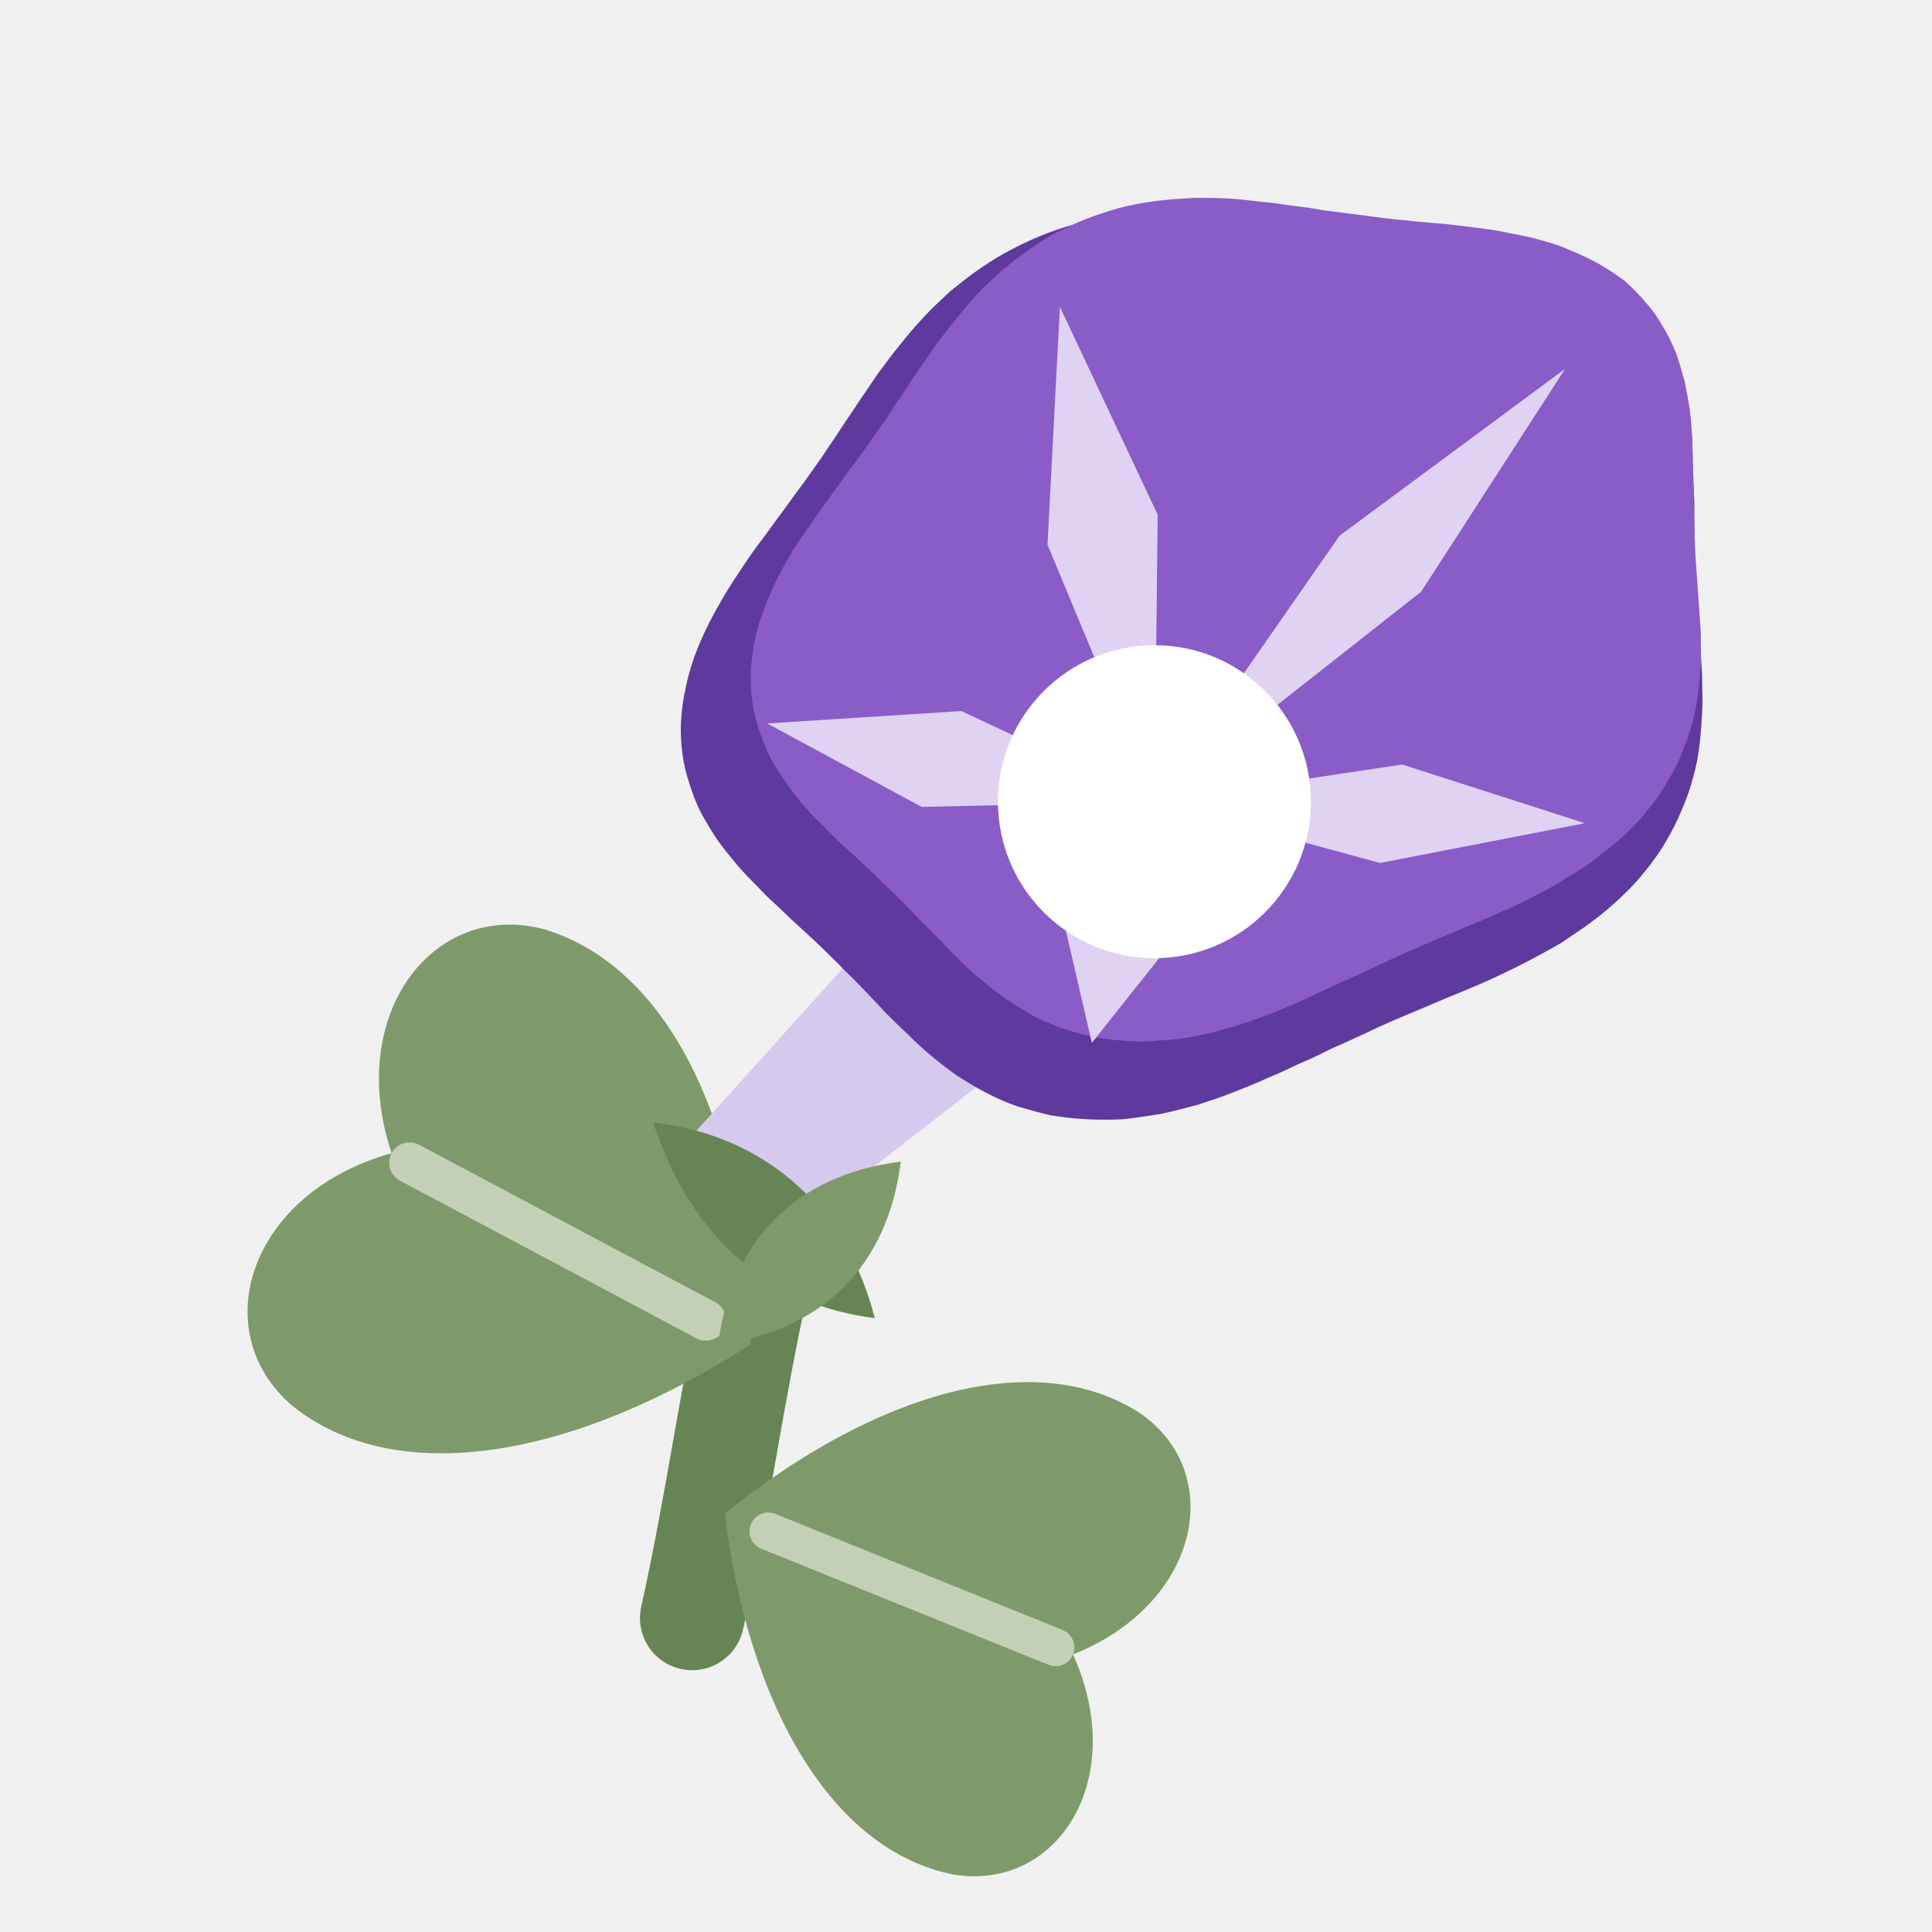
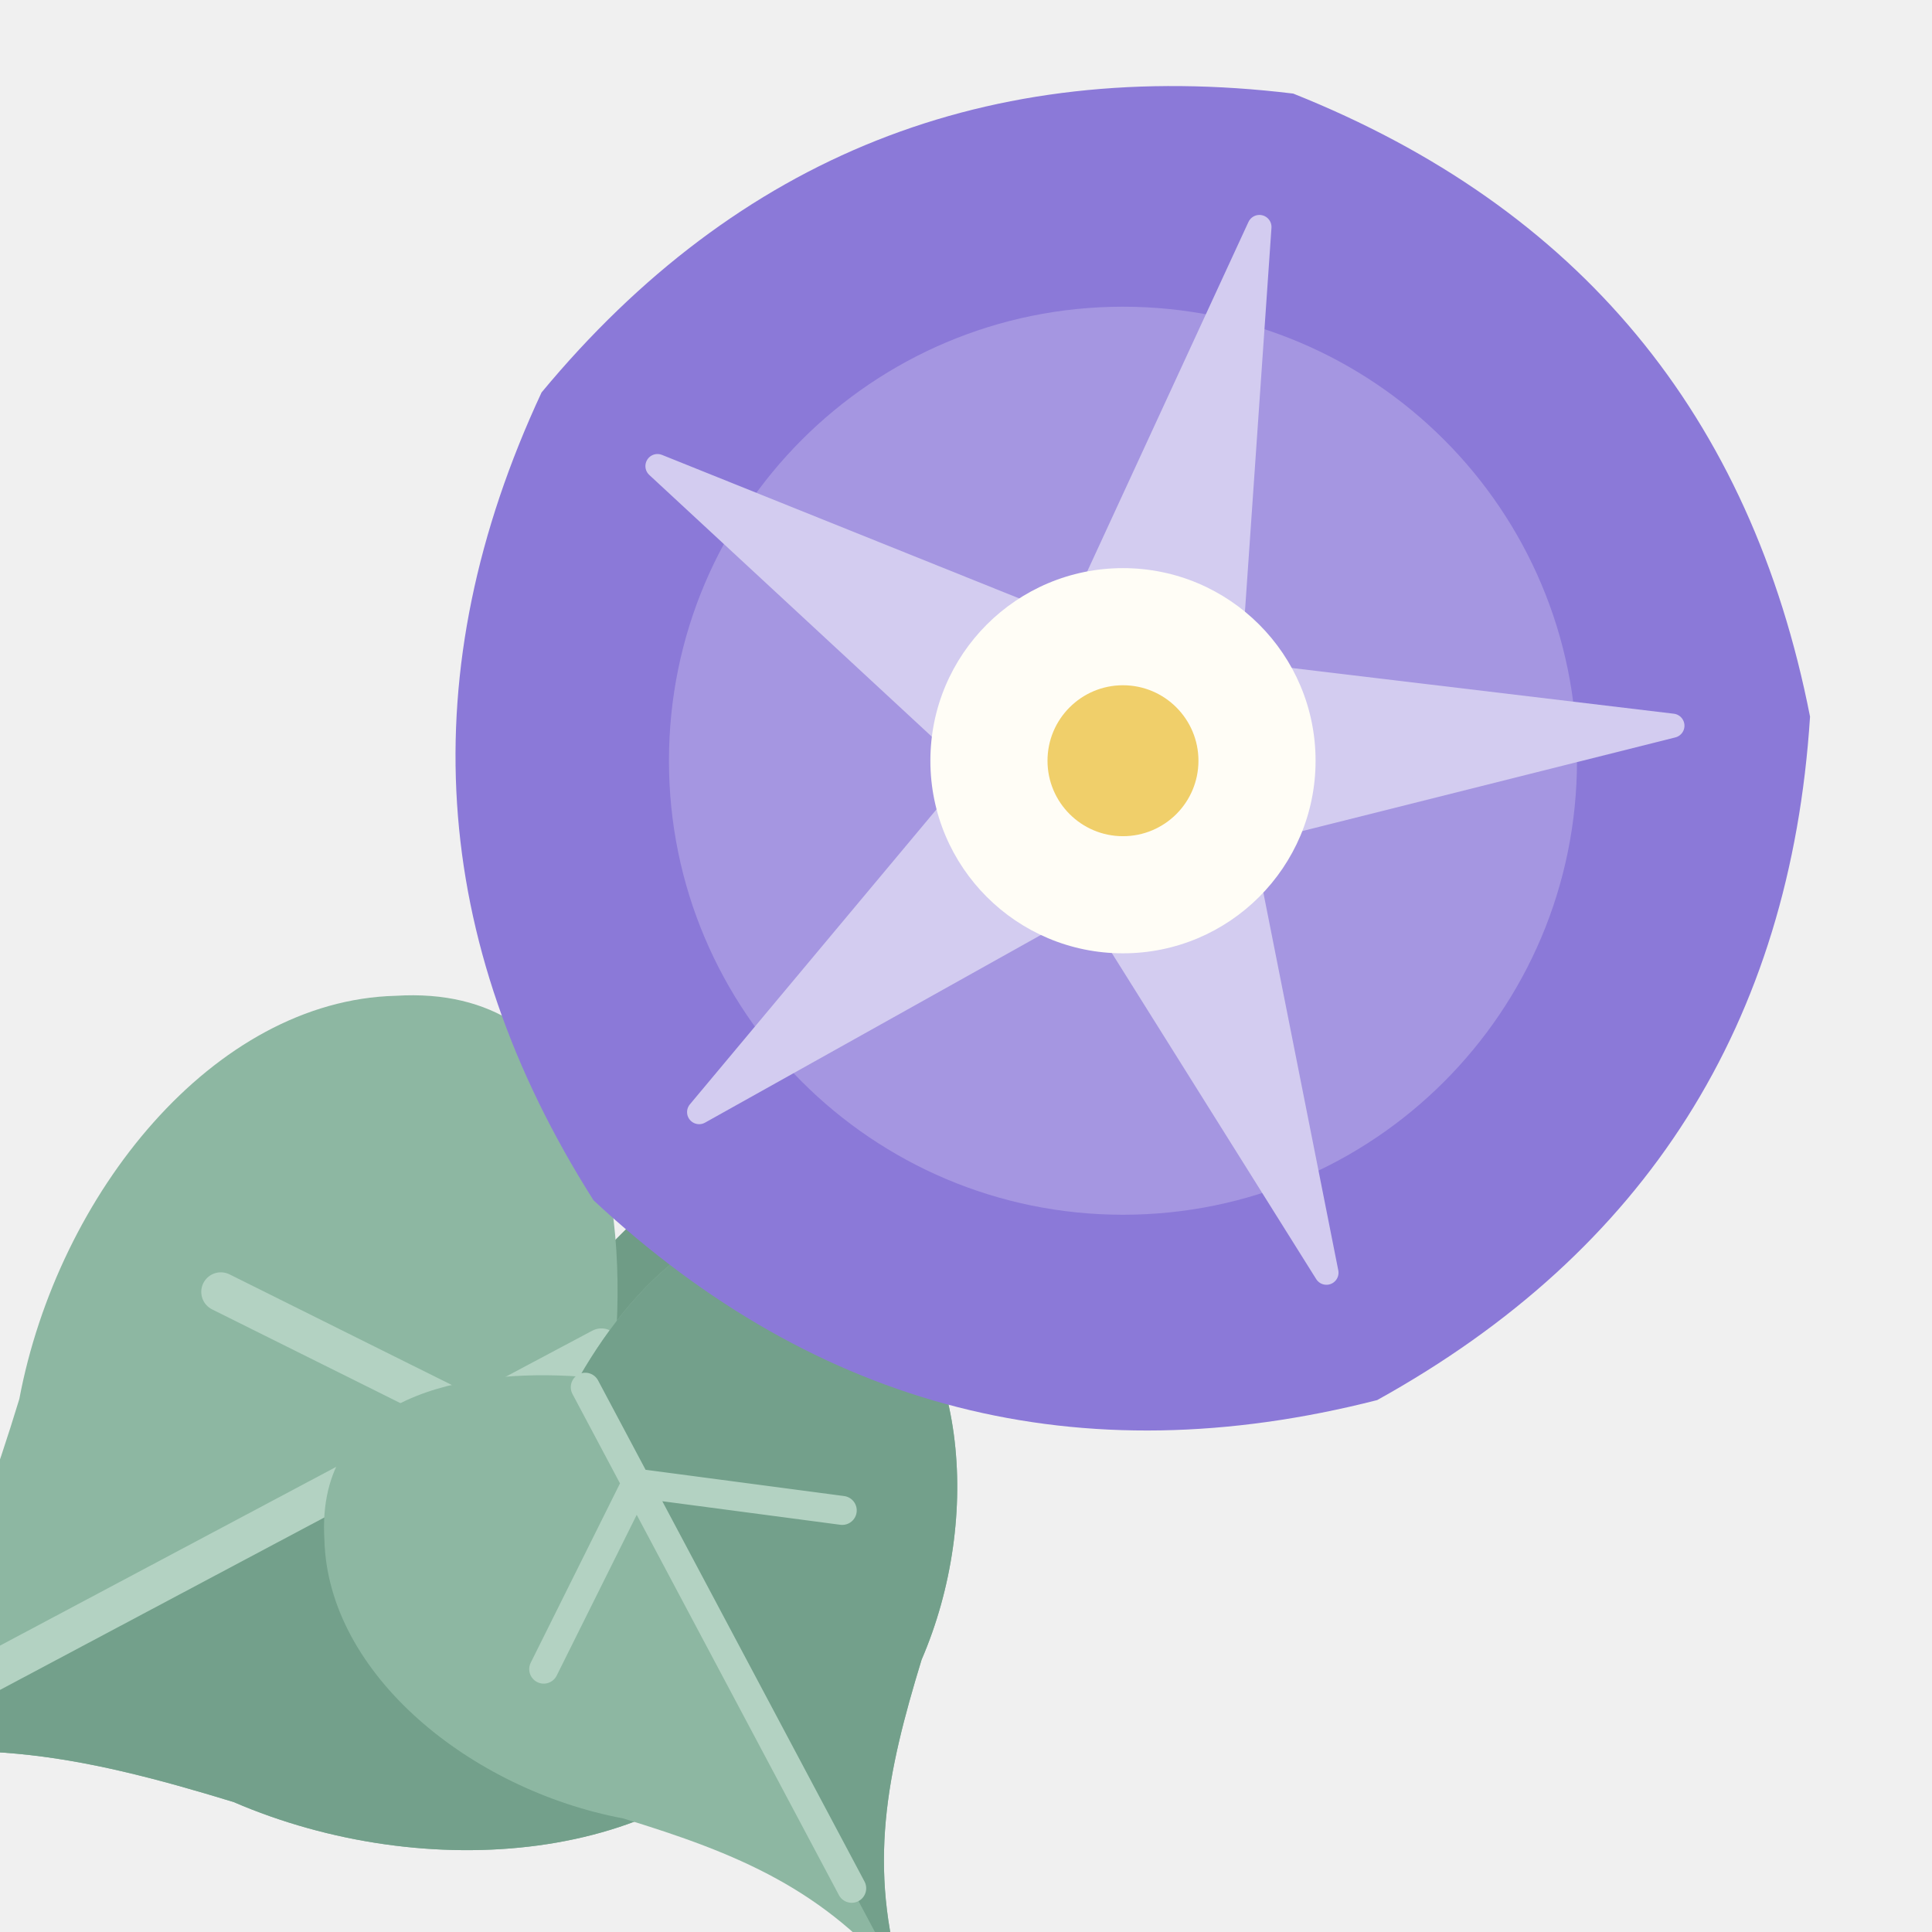
<svg xmlns="http://www.w3.org/2000/svg" viewBox="0 0 32 32">
-   <g transform="translate(16 16) scale(1.08) translate(-16.8 -16.4)">
-     <path d="M13.6 21.2C13.2 23 13 24.6 12.6 26.4" stroke="#678554" stroke-width="1.6" stroke-linecap="round" fill="none" />
-     <g transform="translate(13.5 22.2) rotate(-62) scale(0.78)">
-       <path d="M0 0C-3.6-2-5.8-4.8-5.3-7.4-4.8-9.6-2-10.1 0-8 2-10.1 4.8-9.6 5.3-7.4 5.8-4.8 3.6-2 0 0z" fill="#7E9A6A" />
-       <path d="M0-1V-7.6" stroke="#F1F3E8" stroke-opacity=".6" stroke-width=".8" stroke-linecap="round" />
-     </g>
-     <g transform="translate(13.1 24.8) rotate(112) scale(0.72)">
-       <path d="M0 0C-3.6-2-5.8-4.8-5.3-7.4-4.8-9.6-2-10.1 0-8 2-10.1 4.8-9.6 5.3-7.4 5.8-4.8 3.6-2 0 0z" fill="#7E9A6A" />
-       <path d="M0-1V-7.6" stroke="#F1F3E8" stroke-opacity=".6" stroke-width=".8" stroke-linecap="round" />
-     </g>
-     <path d="M18.29 12.68L12.60 19.00 14.20 20.40L20.79 15.28z" fill="#D6C9EE" />
-     <path d="M12 18.8C12.6 20.6 13.8 21.6 15.4 21.8 15 20.2 13.8 19 12 18.8z" fill="#678554" />
-     <path d="M13 22.2C13.2 20.6 14.2 19.6 15.8 19.4 15.6 21 14.6 22 13 22.2z" fill="#7E9A6A" />
-     <path d="M27.91 8.35C27.93 8.50 27.94 8.67 27.95 8.82C27.96 8.98 27.96 9.14 27.97 9.29C27.97 9.45 27.97 9.60 27.97 9.75C27.98 9.91 27.98 10.06 27.98 10.21C27.99 10.36 27.99 10.50 28.00 10.65C28.01 10.80 28.02 10.95 28.03 11.10C28.04 11.25 28.06 11.40 28.07 11.56C28.07 11.71 28.09 11.87 28.09 12.03C28.09 12.19 28.10 12.35 28.09 12.51C28.08 12.67 28.07 12.84 28.05 13.01C28.03 13.17 28.00 13.34 27.95 13.51C27.91 13.67 27.85 13.84 27.78 14.00C27.71 14.17 27.63 14.33 27.54 14.48C27.45 14.64 27.34 14.79 27.22 14.94C27.11 15.08 26.98 15.22 26.84 15.35C26.70 15.48 26.55 15.61 26.40 15.72C26.24 15.84 26.08 15.94 25.92 16.05C25.75 16.15 25.58 16.24 25.41 16.33C25.24 16.42 25.07 16.50 24.90 16.58C24.73 16.66 24.56 16.73 24.39 16.80C24.22 16.87 24.05 16.94 23.89 17.01C23.72 17.08 23.56 17.15 23.39 17.22C23.23 17.29 23.07 17.36 22.91 17.44C22.75 17.51 22.59 17.59 22.42 17.66C22.26 17.74 22.10 17.82 21.93 17.89C21.76 17.97 21.59 18.05 21.42 18.12C21.25 18.20 21.07 18.27 20.89 18.34C20.72 18.41 20.53 18.47 20.35 18.53C20.16 18.58 19.97 18.63 19.78 18.67C19.59 18.70 19.40 18.73 19.21 18.75C19.02 18.76 18.83 18.76 18.65 18.75C18.46 18.74 18.28 18.72 18.10 18.69C17.92 18.65 17.75 18.60 17.58 18.55C17.41 18.49 17.25 18.42 17.10 18.34C16.95 18.26 16.80 18.17 16.66 18.08C16.52 17.98 16.39 17.88 16.27 17.78C16.14 17.67 16.02 17.56 15.91 17.45C15.79 17.34 15.68 17.23 15.57 17.12C15.47 17.01 15.36 16.90 15.26 16.79C15.15 16.68 15.05 16.57 14.94 16.47C14.84 16.36 14.73 16.26 14.62 16.15C14.52 16.05 14.41 15.95 14.29 15.84C14.18 15.74 14.07 15.64 13.96 15.53C13.84 15.42 13.73 15.32 13.62 15.20C13.51 15.09 13.40 14.98 13.29 14.85C13.19 14.73 13.09 14.61 12.99 14.47C12.90 14.34 12.82 14.20 12.74 14.06C12.67 13.92 12.61 13.77 12.56 13.61C12.51 13.46 12.47 13.30 12.45 13.14C12.43 12.98 12.42 12.81 12.43 12.64C12.44 12.48 12.46 12.31 12.50 12.14C12.53 11.98 12.58 11.81 12.64 11.64C12.70 11.48 12.77 11.32 12.85 11.16C12.93 11.00 13.02 10.84 13.11 10.69C13.20 10.54 13.30 10.39 13.40 10.24C13.50 10.09 13.60 9.95 13.71 9.81C13.81 9.67 13.91 9.53 14.01 9.40C14.11 9.26 14.21 9.12 14.31 8.99C14.41 8.85 14.50 8.72 14.60 8.58C14.69 8.44 14.79 8.30 14.88 8.16C14.97 8.02 15.07 7.88 15.16 7.74C15.26 7.59 15.36 7.45 15.46 7.30C15.57 7.16 15.67 7.01 15.79 6.87C15.90 6.73 16.02 6.59 16.15 6.45C16.28 6.31 16.42 6.18 16.56 6.05C16.71 5.93 16.86 5.81 17.02 5.70C17.18 5.59 17.34 5.49 17.52 5.40C17.69 5.31 17.87 5.23 18.05 5.16C18.24 5.09 18.42 5.03 18.61 4.99C18.80 4.94 18.99 4.91 19.18 4.89C19.37 4.86 19.56 4.85 19.75 4.85C19.94 4.84 20.12 4.85 20.31 4.86C20.49 4.87 20.67 4.89 20.84 4.91C21.02 4.93 21.19 4.95 21.37 4.97C21.54 5.00 21.70 5.02 21.87 5.05C22.04 5.07 22.20 5.10 22.37 5.12C22.54 5.14 22.70 5.16 22.87 5.18C23.03 5.20 23.20 5.21 23.37 5.23C23.54 5.25 23.71 5.26 23.88 5.28C24.06 5.30 24.23 5.32 24.41 5.34C24.58 5.36 24.76 5.39 24.93 5.42C25.11 5.46 25.29 5.50 25.46 5.54C25.63 5.59 25.80 5.65 25.96 5.71C26.12 5.78 26.28 5.85 26.43 5.94C26.57 6.03 26.71 6.12 26.84 6.23C26.97 6.33 27.09 6.45 27.19 6.57C27.30 6.70 27.39 6.83 27.48 6.97C27.56 7.11 27.63 7.26 27.68 7.41C27.74 7.56 27.79 7.71 27.82 7.87C27.86 8.03 27.89 8.19 27.91 8.35Z" fill="#5E3A9E" />
-     <path d="M27.90 7.87C27.92 8.02 27.93 8.17 27.94 8.32C27.94 8.46 27.95 8.61 27.95 8.75C27.95 8.90 27.95 9.04 27.96 9.18C27.96 9.33 27.96 9.46 27.97 9.60C27.97 9.74 27.98 9.88 27.98 10.02C27.99 10.16 28.00 10.30 28.01 10.44C28.02 10.58 28.03 10.72 28.04 10.86C28.05 11.01 28.06 11.15 28.07 11.30C28.07 11.45 28.07 11.60 28.07 11.75C28.06 11.90 28.05 12.05 28.03 12.21C28.01 12.36 27.98 12.52 27.94 12.67C27.90 12.83 27.84 12.98 27.78 13.13C27.72 13.29 27.64 13.44 27.55 13.58C27.47 13.73 27.37 13.87 27.26 14.00C27.15 14.14 27.03 14.27 26.90 14.39C26.77 14.51 26.63 14.62 26.49 14.73C26.35 14.84 26.20 14.94 26.04 15.03C25.89 15.13 25.73 15.22 25.57 15.30C25.42 15.38 25.26 15.46 25.10 15.53C24.94 15.60 24.78 15.67 24.62 15.74C24.46 15.80 24.31 15.87 24.16 15.93C24.00 16.00 23.85 16.06 23.70 16.13C23.55 16.19 23.40 16.26 23.25 16.33C23.10 16.40 22.95 16.47 22.80 16.54C22.64 16.61 22.49 16.68 22.34 16.75C22.18 16.82 22.03 16.90 21.86 16.97C21.70 17.04 21.54 17.11 21.37 17.17C21.21 17.23 21.04 17.29 20.86 17.34C20.69 17.39 20.52 17.44 20.34 17.47C20.16 17.51 19.99 17.53 19.81 17.54C19.63 17.56 19.46 17.56 19.28 17.55C19.11 17.54 18.94 17.52 18.77 17.49C18.61 17.46 18.45 17.41 18.29 17.36C18.14 17.31 17.99 17.24 17.84 17.17C17.70 17.09 17.57 17.01 17.44 16.92C17.31 16.84 17.19 16.74 17.07 16.64C16.95 16.55 16.84 16.44 16.73 16.34C16.63 16.24 16.53 16.14 16.43 16.03C16.33 15.93 16.23 15.83 16.13 15.73C16.03 15.63 15.94 15.53 15.84 15.43C15.74 15.33 15.64 15.23 15.54 15.14C15.44 15.04 15.34 14.94 15.24 14.85C15.13 14.75 15.03 14.65 14.92 14.56C14.82 14.46 14.71 14.36 14.61 14.25C14.50 14.15 14.40 14.04 14.30 13.93C14.21 13.81 14.11 13.70 14.03 13.57C13.94 13.45 13.86 13.32 13.79 13.19C13.73 13.05 13.67 12.91 13.62 12.77C13.58 12.63 13.54 12.48 13.52 12.33C13.50 12.18 13.50 12.03 13.50 11.87C13.51 11.72 13.53 11.56 13.56 11.40C13.59 11.25 13.64 11.09 13.70 10.94C13.75 10.79 13.82 10.64 13.89 10.49C13.96 10.34 14.05 10.19 14.13 10.05C14.22 9.91 14.31 9.77 14.41 9.64C14.50 9.50 14.59 9.37 14.69 9.24C14.78 9.11 14.88 8.98 14.97 8.85C15.07 8.72 15.16 8.60 15.25 8.47C15.34 8.34 15.43 8.22 15.52 8.09C15.61 7.96 15.69 7.83 15.78 7.70C15.87 7.57 15.95 7.44 16.04 7.31C16.13 7.17 16.23 7.04 16.32 6.90C16.42 6.77 16.52 6.63 16.63 6.50C16.73 6.37 16.84 6.24 16.96 6.11C17.08 5.98 17.21 5.86 17.34 5.74C17.48 5.63 17.62 5.51 17.77 5.41C17.92 5.31 18.07 5.21 18.23 5.13C18.39 5.05 18.56 4.97 18.73 4.91C18.90 4.85 19.08 4.79 19.25 4.75C19.43 4.71 19.60 4.68 19.78 4.66C19.96 4.64 20.13 4.63 20.31 4.62C20.48 4.62 20.66 4.62 20.83 4.63C21.00 4.64 21.16 4.66 21.33 4.68C21.49 4.69 21.65 4.72 21.81 4.74C21.97 4.76 22.13 4.78 22.28 4.81C22.44 4.83 22.59 4.85 22.75 4.87C22.90 4.89 23.05 4.91 23.21 4.93C23.36 4.95 23.52 4.96 23.68 4.98C23.83 4.99 23.99 5.01 24.15 5.02C24.31 5.04 24.48 5.06 24.64 5.08C24.80 5.10 24.97 5.12 25.13 5.16C25.29 5.19 25.46 5.22 25.62 5.27C25.78 5.31 25.93 5.36 26.08 5.43C26.23 5.49 26.38 5.56 26.52 5.64C26.66 5.72 26.79 5.81 26.91 5.90C27.02 6.00 27.13 6.11 27.23 6.23C27.33 6.34 27.42 6.47 27.49 6.60C27.57 6.72 27.63 6.86 27.69 7.00C27.74 7.14 27.78 7.29 27.82 7.43C27.85 7.58 27.88 7.73 27.90 7.87Z" fill="#8A5CC8" />
-     <path d="M19.69 13.88L19.74 9.48L18.24 6.29L18.05 9.94ZM19.69 13.88L23.78 10.66L25.99 7.24L22.53 9.80ZM19.69 13.88L23.15 14.82L26.29 14.21L23.49 13.31ZM19.69 13.88L18.33 15.85L18.73 17.58L20.00 15.98ZM19.69 13.88L16.73 12.49L13.75 12.68L16.12 13.96Z" fill="#E9DFF6" fill-opacity=".9" />
-     <circle cx="19.69" cy="13.88" r="2.4" fill="#FFFFFF" />
+   <path d="M13.5 18.5C11 21 8.5 23.5 6 26" stroke="#6F9C86" stroke-width="1.8" stroke-linecap="round" fill="none" />
+   <g transform="translate(10.2 22.2) rotate(152) scale(0.27)">
+     <path d="M0,0 C-5,-8 -9,-20 2,-25 C12,-30 26,-24 34,-14 C41,-7 47,-2 57,0 C47,2 41,7 34,14 C26,24 12,30 2,25 C-9,20 -5,8 0,0Z" fill="#8DB7A2" />
+     <path d="M0,0 C-5,-8 -9,-20 2,-25 C12,-30 26,-24 34,-14 C41,-7 47,-2 57,0Z" fill="#73A08B" />
+     <path d="M1 0L48 0M10 0L20-14M10 0L20 14" stroke="#B3D2C2" stroke-width="2.4" stroke-linecap="round" fill="none" />
  </g>
+   <g transform="translate(9.6 22.8) rotate(62) scale(0.2)">
+     <path d="M0,0 C-5,-8 -9,-20 2,-25 C12,-30 26,-24 34,-14 C41,-7 47,-2 57,0 C47,2 41,7 34,14 C26,24 12,30 2,25 C-9,20 -5,8 0,0Z" fill="#8DB7A2" />
+     <path d="M0,0 C-5,-8 -9,-20 2,-25 C12,-30 26,-24 34,-14 C41,-7 47,-2 57,0Z" fill="#73A08B" />
+     <path d="M1 0L48 0M10 0L20-14M10 0L20 14" stroke="#B3D2C2" stroke-width="2.4" stroke-linecap="round" fill="none" />
+   </g>
+   <path d="M21.42 1.55Q28.51 4.38 29.98 11.87Q29.49 19.49 22.81 23.19Q15.41 25.08 9.83 19.88Q5.74 13.43 8.97 6.5Q13.84 0.63 21.42 1.55Z" fill="#8B79D8" />
+   <circle cx="18.6" cy="12.6" r="7.52" fill="#A596E1" />
+   <path d="M20.86 3.76L20.35 11.14L27.7 12.02L20.53 13.82L21.97 21.08L18.04 14.81L11.58 18.42L16.32 12.75L10.89 7.72L17.76 10.48Z" fill="#D3CCF0" stroke="#D3CCF0" stroke-width=".4" stroke-linejoin="round" />
+   <circle cx="18.6" cy="12.6" r="3.19" fill="#FFFDF6" />
+   <circle cx="18.6" cy="12.6" r="1.25" fill="#F0CF6A" />
</svg>
